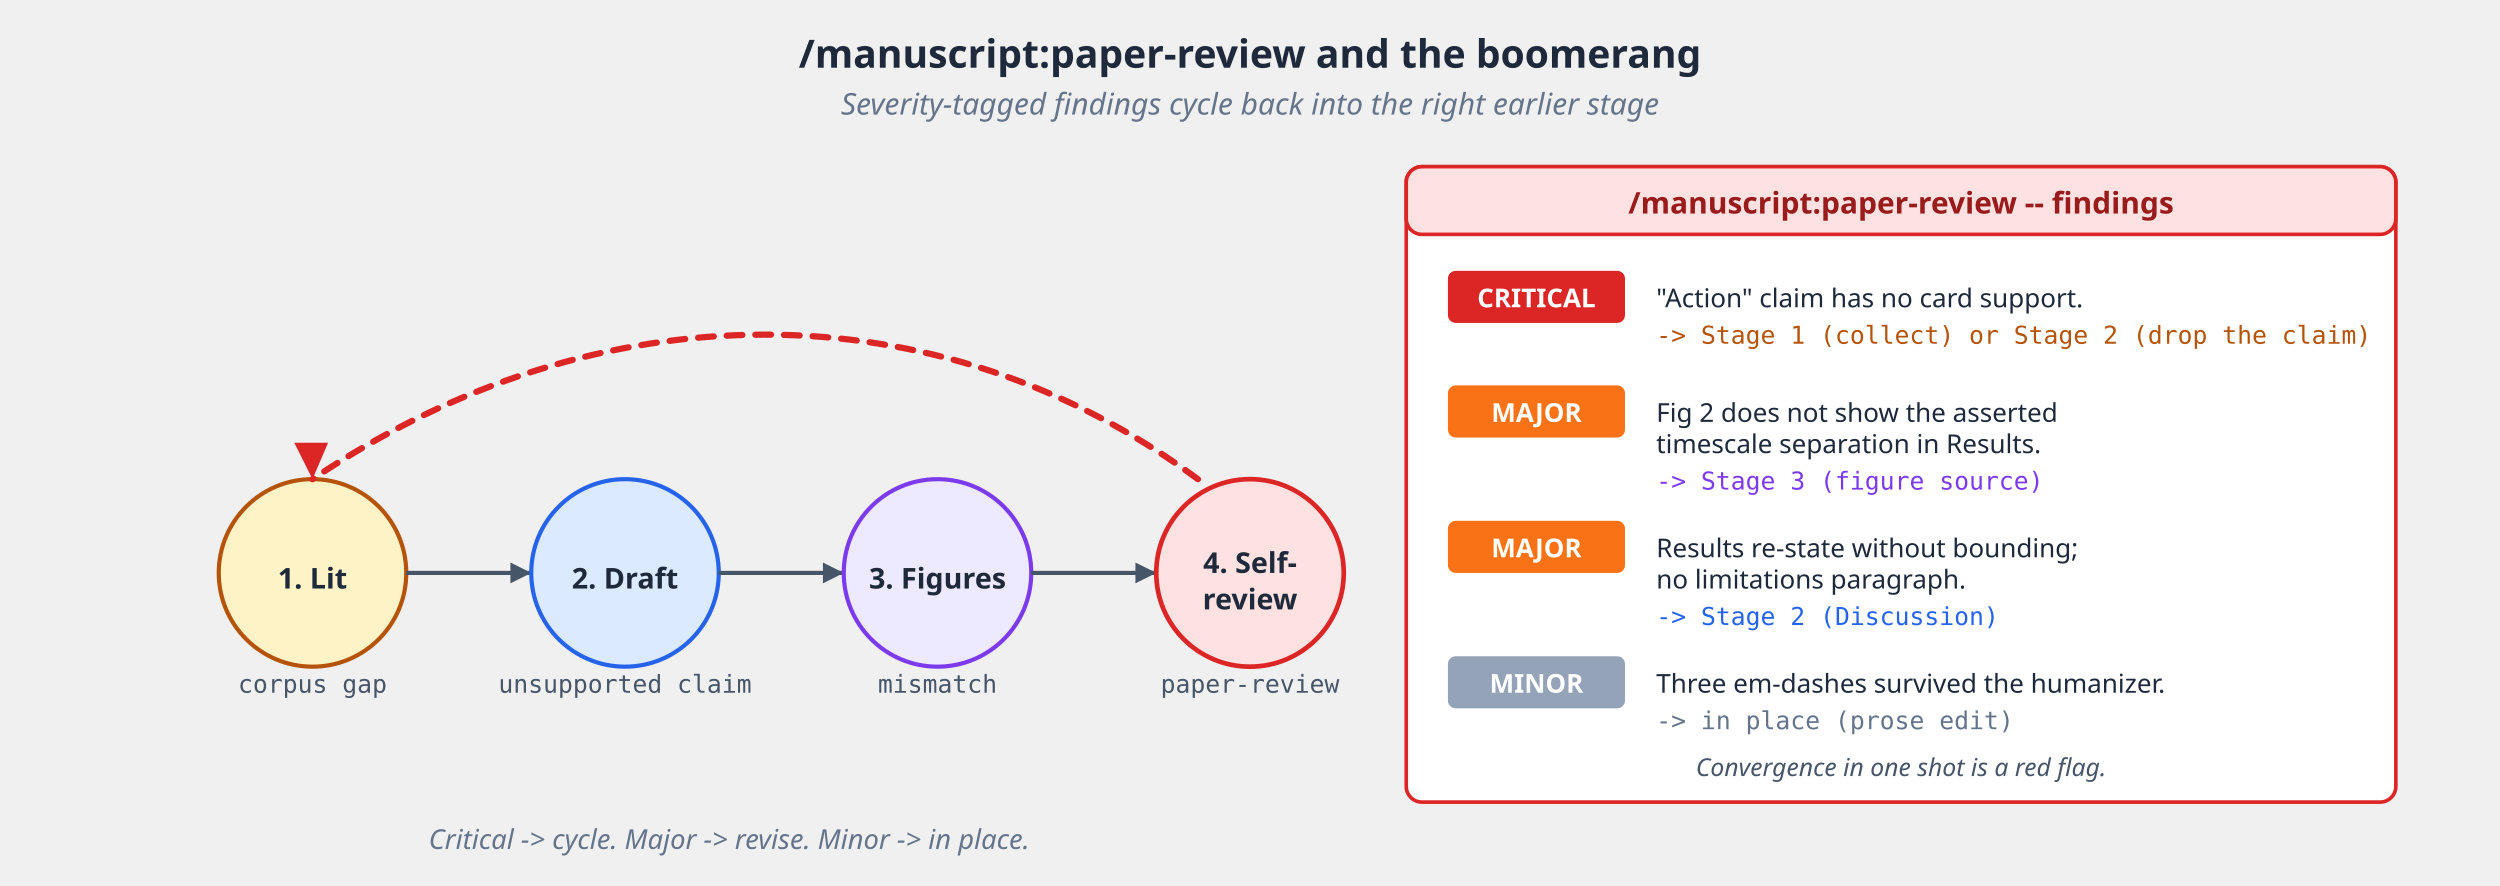
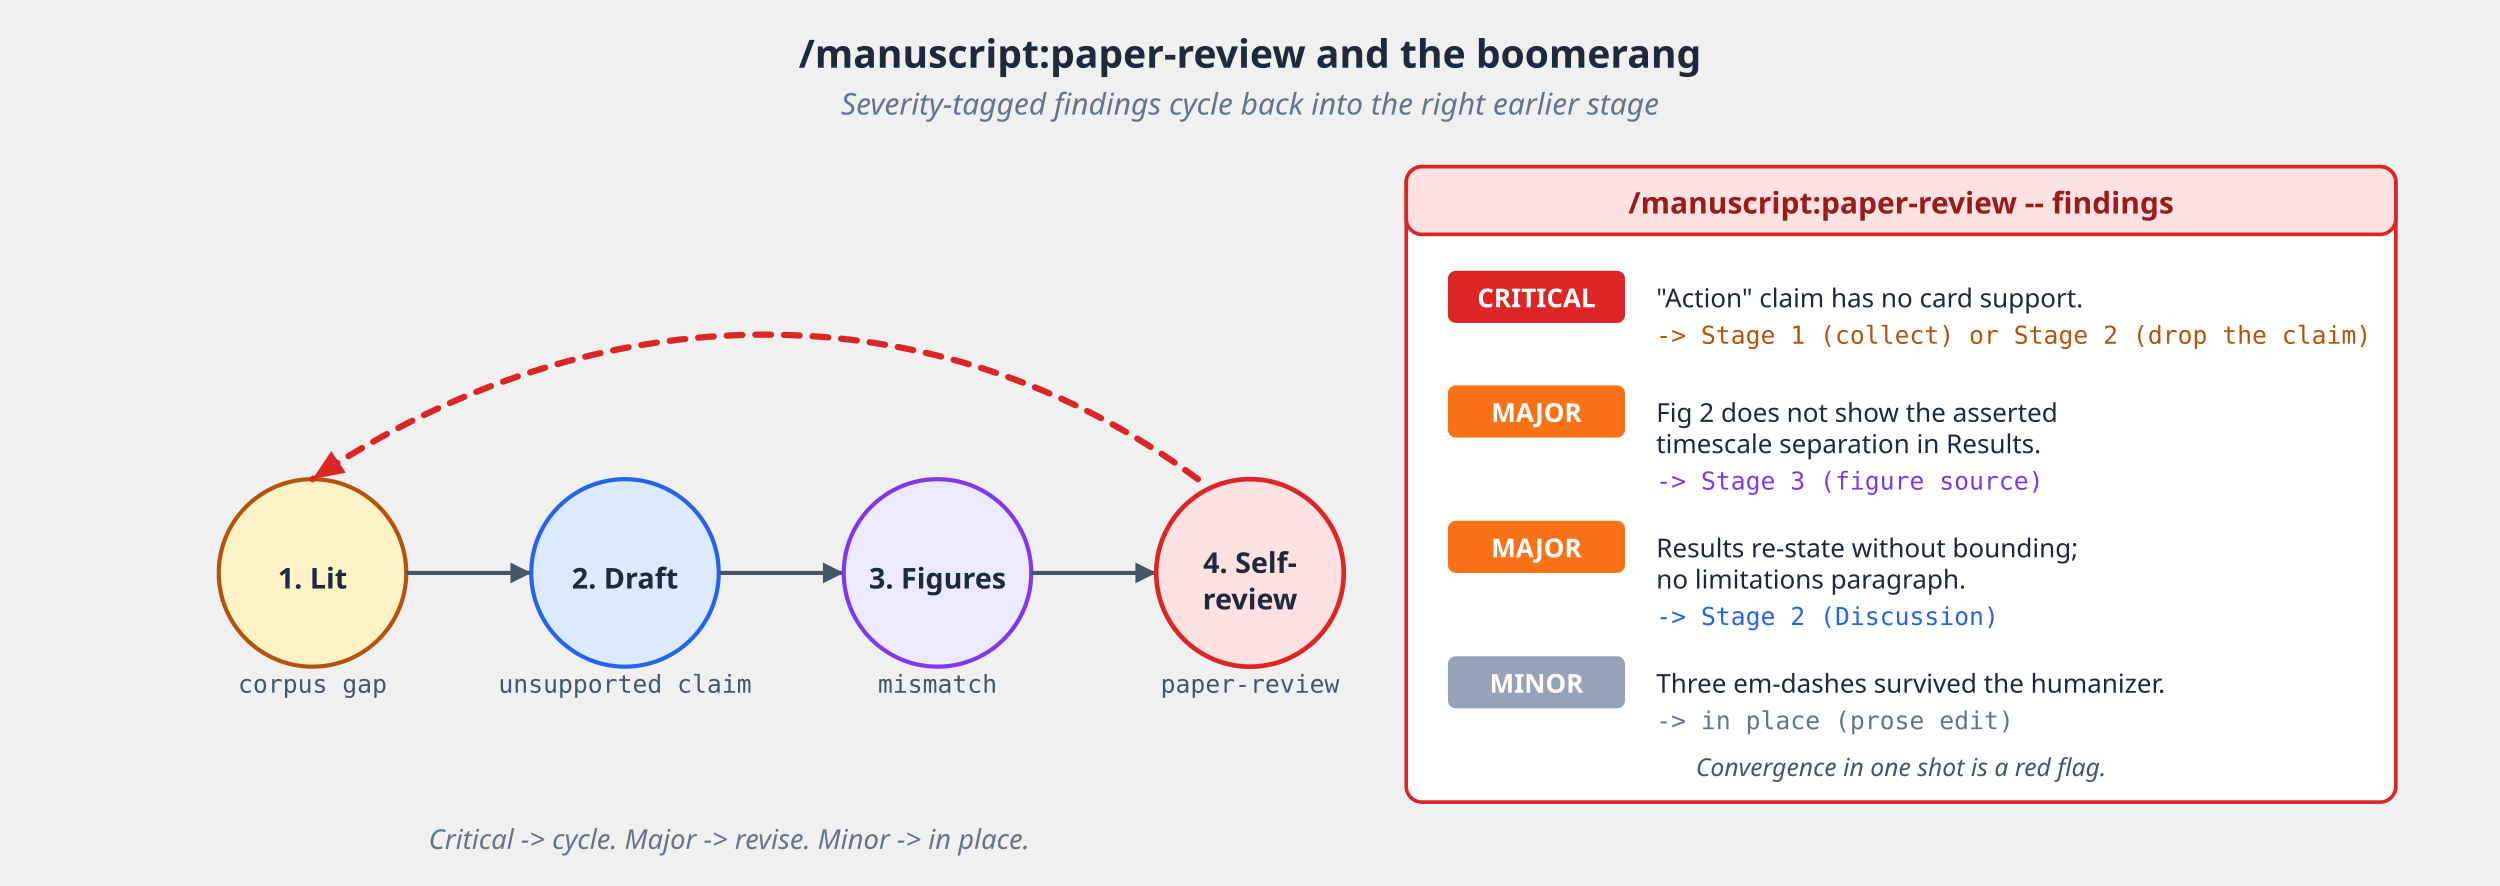
<svg xmlns="http://www.w3.org/2000/svg" viewBox="0 0 960 340" width="960" height="340">
  <text x="480" y="26" font-family="sans-serif" font-size="15" fill="#1E293B" font-weight="bold" text-anchor="middle">/manuscript:paper-review and the boomerang</text>
  <text x="480" y="44" font-family="sans-serif" font-size="11.5" fill="#64748B" font-style="italic" text-anchor="middle">Severity-tagged findings cycle back into the right earlier stage</text>
  <g>
    <circle cx="120" cy="220" r="36" fill="#FEF3C7" stroke="#B45309" stroke-width="1.6" />
    <text x="120" y="226" font-family="sans-serif" font-size="11" fill="#1E293B" font-weight="bold" text-anchor="middle">1. Lit</text>
    <text x="120" y="266" font-family="monospace" font-size="9.5" fill="#475569" text-anchor="middle">corpus gap</text>
  </g>
  <path d="M156 220 L204 220" fill="none" stroke="#475569" stroke-width="1.6" />
  <polygon points="204,220 196,216 196,224" fill="#475569" />
  <g>
    <circle cx="240" cy="220" r="36" fill="#DBEAFE" stroke="#2563EB" stroke-width="1.6" />
    <text x="240" y="226" font-family="sans-serif" font-size="11" fill="#1E293B" font-weight="bold" text-anchor="middle">2. Draft</text>
    <text x="240" y="266" font-family="monospace" font-size="9.5" fill="#475569" text-anchor="middle">unsupported claim</text>
  </g>
  <path d="M276 220 L324 220" fill="none" stroke="#475569" stroke-width="1.6" />
  <polygon points="324,220 316,216 316,224" fill="#475569" />
  <g>
    <circle cx="360" cy="220" r="36" fill="#EDE9FE" stroke="#7C3AED" stroke-width="1.6" />
    <text x="360" y="226" font-family="sans-serif" font-size="11" fill="#1E293B" font-weight="bold" text-anchor="middle">3. Figures</text>
    <text x="360" y="266" font-family="monospace" font-size="9.5" fill="#475569" text-anchor="middle">mismatch</text>
  </g>
  <path d="M396 220 L444 220" fill="none" stroke="#475569" stroke-width="1.6" />
  <polygon points="444,220 436,216 436,224" fill="#475569" />
  <g>
    <circle cx="480" cy="220" r="36" fill="#FEE2E2" stroke="#DC2626" stroke-width="1.8" />
    <text x="480" y="220" font-family="sans-serif" font-size="11" fill="#1E293B" font-weight="bold" text-anchor="middle">4. Self-</text>
    <text x="480" y="234" font-family="sans-serif" font-size="11" fill="#1E293B" font-weight="bold" text-anchor="middle">review</text>
    <text x="480" y="266" font-family="monospace" font-size="9.5" fill="#475569" text-anchor="middle">paper-review</text>
  </g>
  <path d="M460 184 C 360 110, 230 110, 120 184" fill="none" stroke="#DC2626" stroke-width="2.4" stroke-dasharray="6,5" stroke-linecap="round" />
-   <polygon points="120,184 113,170 126,170" fill="#DC2626" />
+   <polygon points="120,184 132.8,181.5 127.2,173.2" fill="#DC2626" />
  <g>
    <rect x="540" y="64" width="380" height="244" rx="6" fill="#FFFFFF" stroke="#DC2626" stroke-width="1.4" />
    <rect x="540" y="64" width="380" height="26" rx="6" fill="#FEE2E2" stroke="#DC2626" stroke-width="1.4" />
    <text x="730" y="82" font-family="sans-serif" font-size="11.5" fill="#991B1B" font-weight="bold" text-anchor="middle">/manuscript:paper-review  --  findings</text>
    <rect x="556" y="104" width="68" height="20" rx="3" fill="#DC2626" />
    <text x="590" y="118" font-family="sans-serif" font-size="10" fill="#FFFFFF" font-weight="bold" text-anchor="middle">CRITICAL</text>
    <text x="636" y="118" font-family="sans-serif" font-size="10" fill="#1E293B">"Action" claim has no card support.</text>
    <text x="636" y="132" font-family="monospace" font-size="9.5" fill="#B45309">-&gt; Stage 1 (collect)  or  Stage 2 (drop the claim)</text>
    <rect x="556" y="148" width="68" height="20" rx="3" fill="#F97316" />
    <text x="590" y="162" font-family="sans-serif" font-size="10" fill="#FFFFFF" font-weight="bold" text-anchor="middle">MAJOR</text>
    <text x="636" y="162" font-family="sans-serif" font-size="10" fill="#1E293B">Fig 2 does not show the asserted</text>
    <text x="636" y="174" font-family="sans-serif" font-size="10" fill="#1E293B">timescale separation in Results.</text>
    <text x="636" y="188" font-family="monospace" font-size="9.5" fill="#7C3AED">-&gt; Stage 3 (figure source)</text>
    <rect x="556" y="200" width="68" height="20" rx="3" fill="#F97316" />
    <text x="590" y="214" font-family="sans-serif" font-size="10" fill="#FFFFFF" font-weight="bold" text-anchor="middle">MAJOR</text>
    <text x="636" y="214" font-family="sans-serif" font-size="10" fill="#1E293B">Results re-state without bounding;</text>
    <text x="636" y="226" font-family="sans-serif" font-size="10" fill="#1E293B">no limitations paragraph.</text>
    <text x="636" y="240" font-family="monospace" font-size="9.5" fill="#2563EB">-&gt; Stage 2 (Discussion)</text>
    <rect x="556" y="252" width="68" height="20" rx="3" fill="#94A3B8" />
    <text x="590" y="266" font-family="sans-serif" font-size="10" fill="#FFFFFF" font-weight="bold" text-anchor="middle">MINOR</text>
    <text x="636" y="266" font-family="sans-serif" font-size="10" fill="#1E293B">Three em-dashes survived the humanizer.</text>
    <text x="636" y="280" font-family="monospace" font-size="9.5" fill="#64748B">-&gt; in place (prose edit)</text>
    <text x="730" y="298" font-family="sans-serif" font-size="9.5" fill="#475569" font-style="italic" text-anchor="middle">Convergence in one shot is a red flag.</text>
  </g>
  <text x="280" y="326" font-family="sans-serif" font-size="10.5" fill="#64748B" font-style="italic" text-anchor="middle">Critical -&gt; cycle. Major -&gt; revise. Minor -&gt; in place.</text>
</svg>
